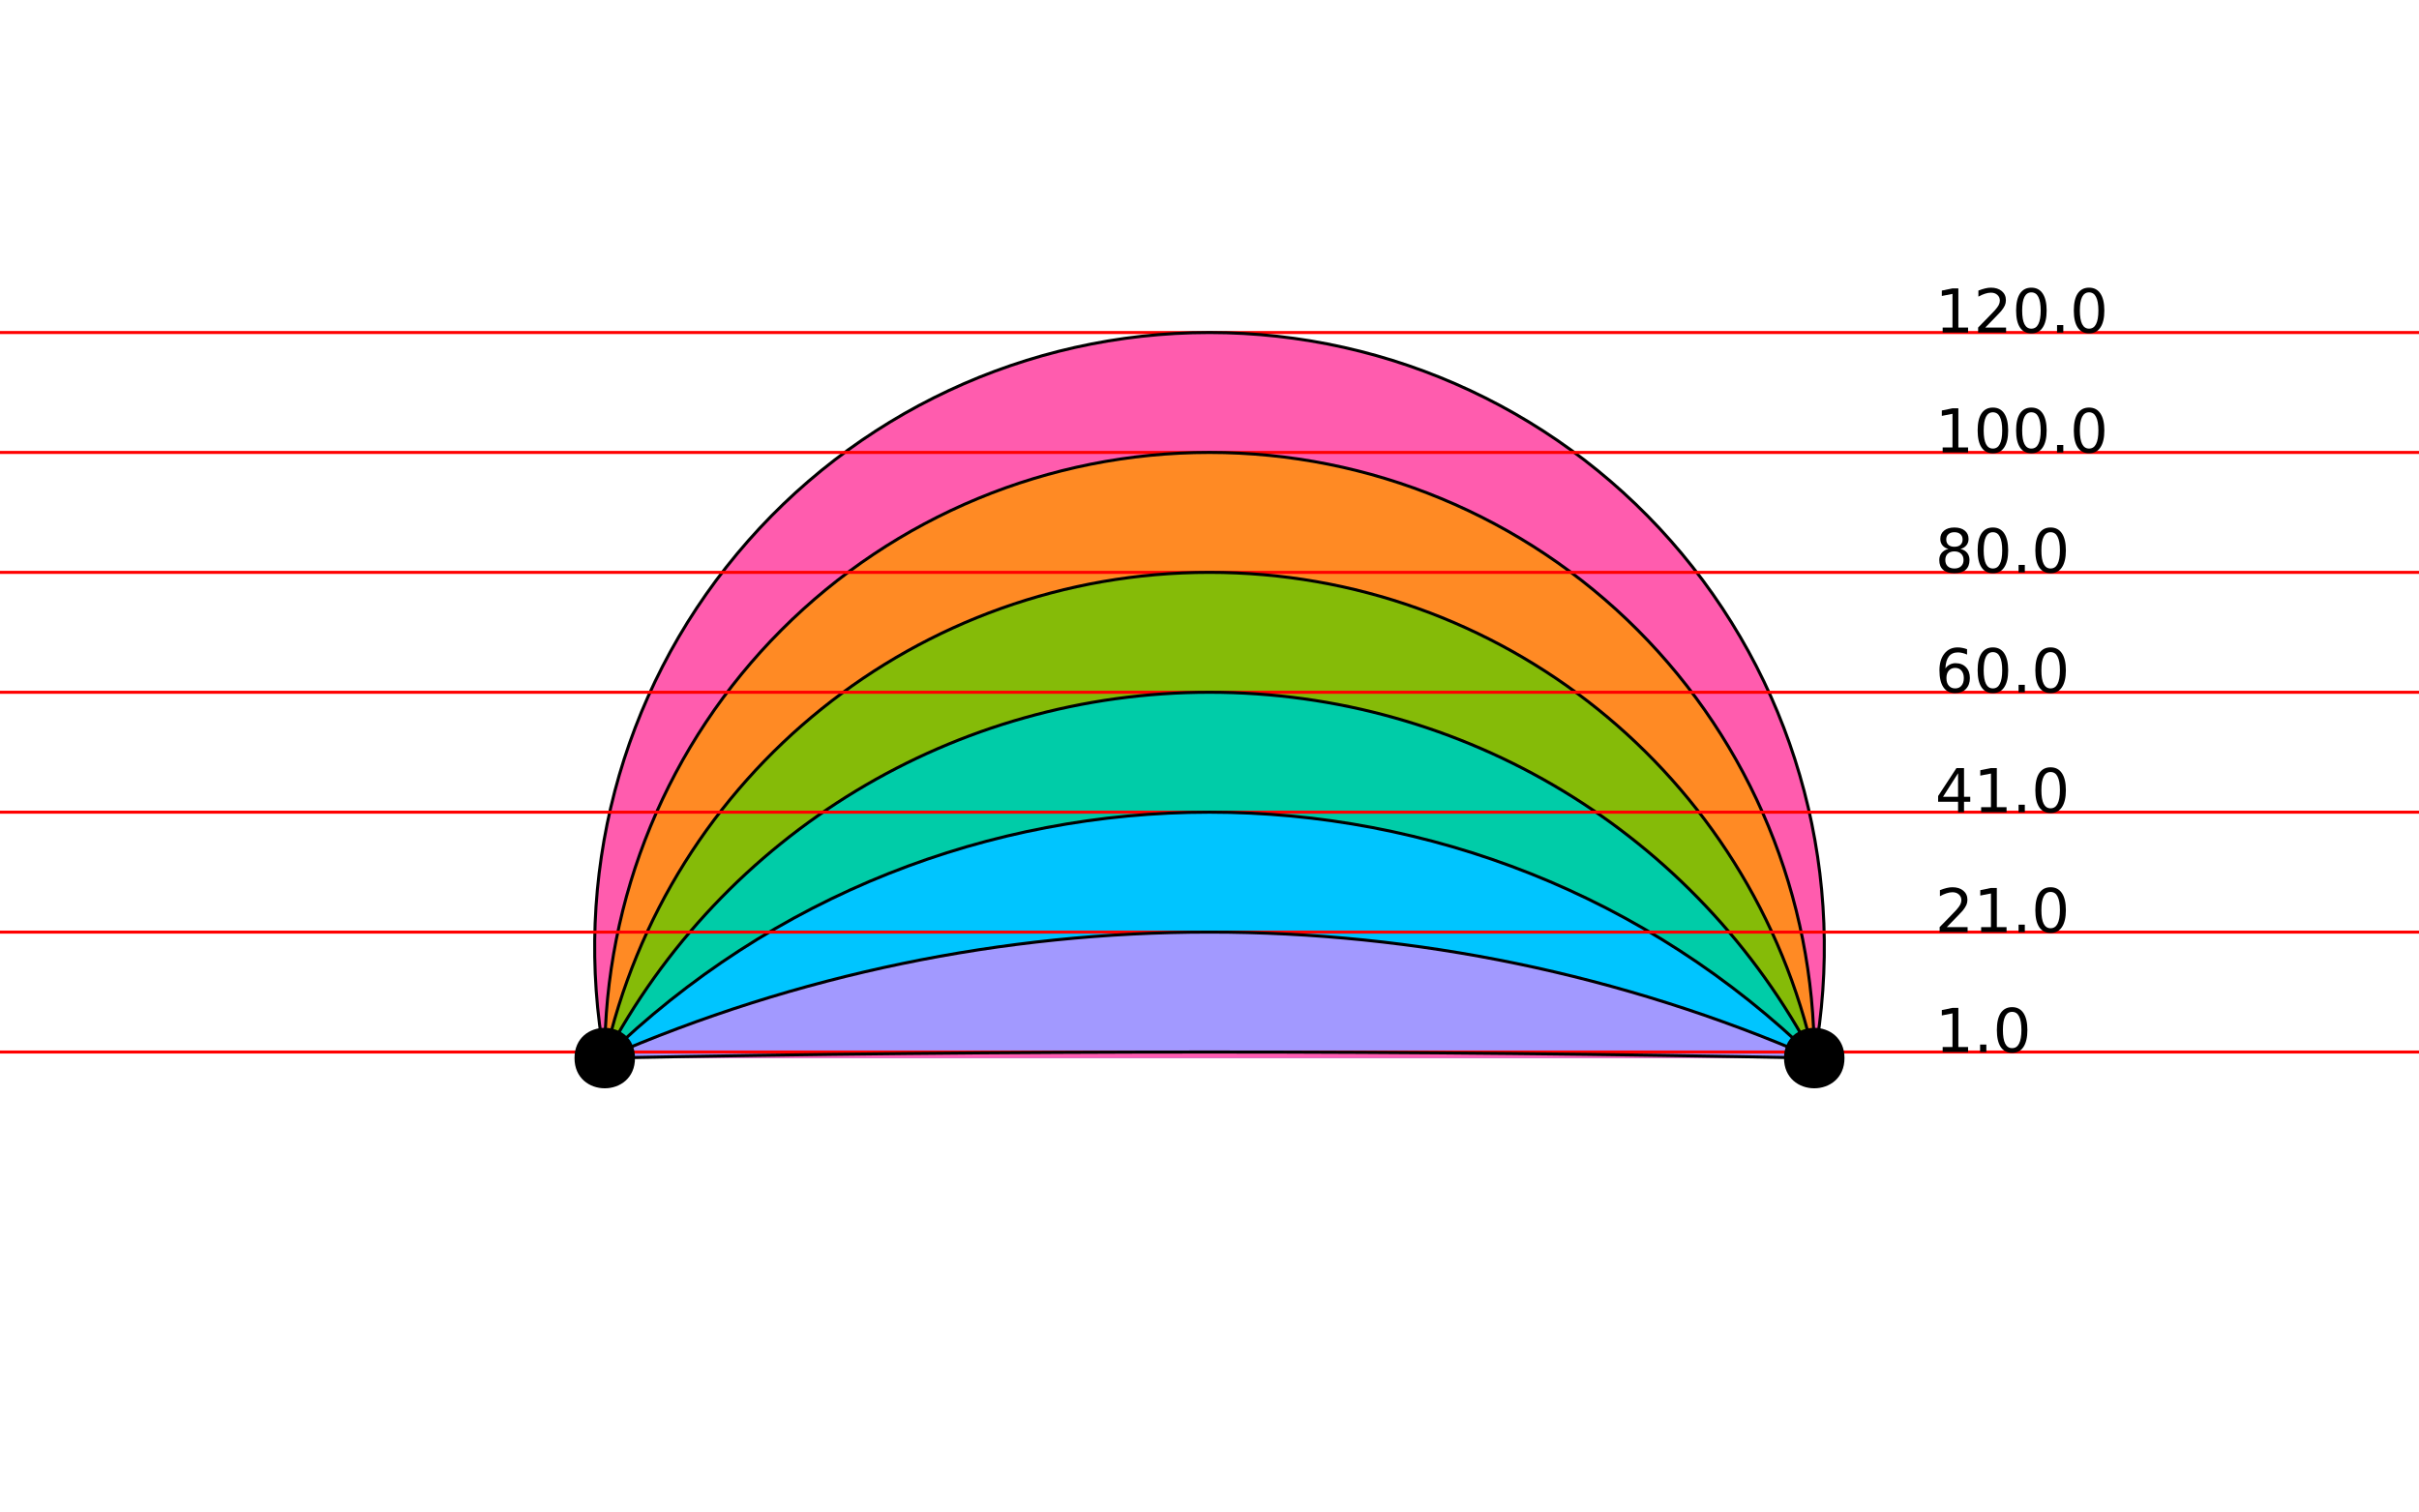
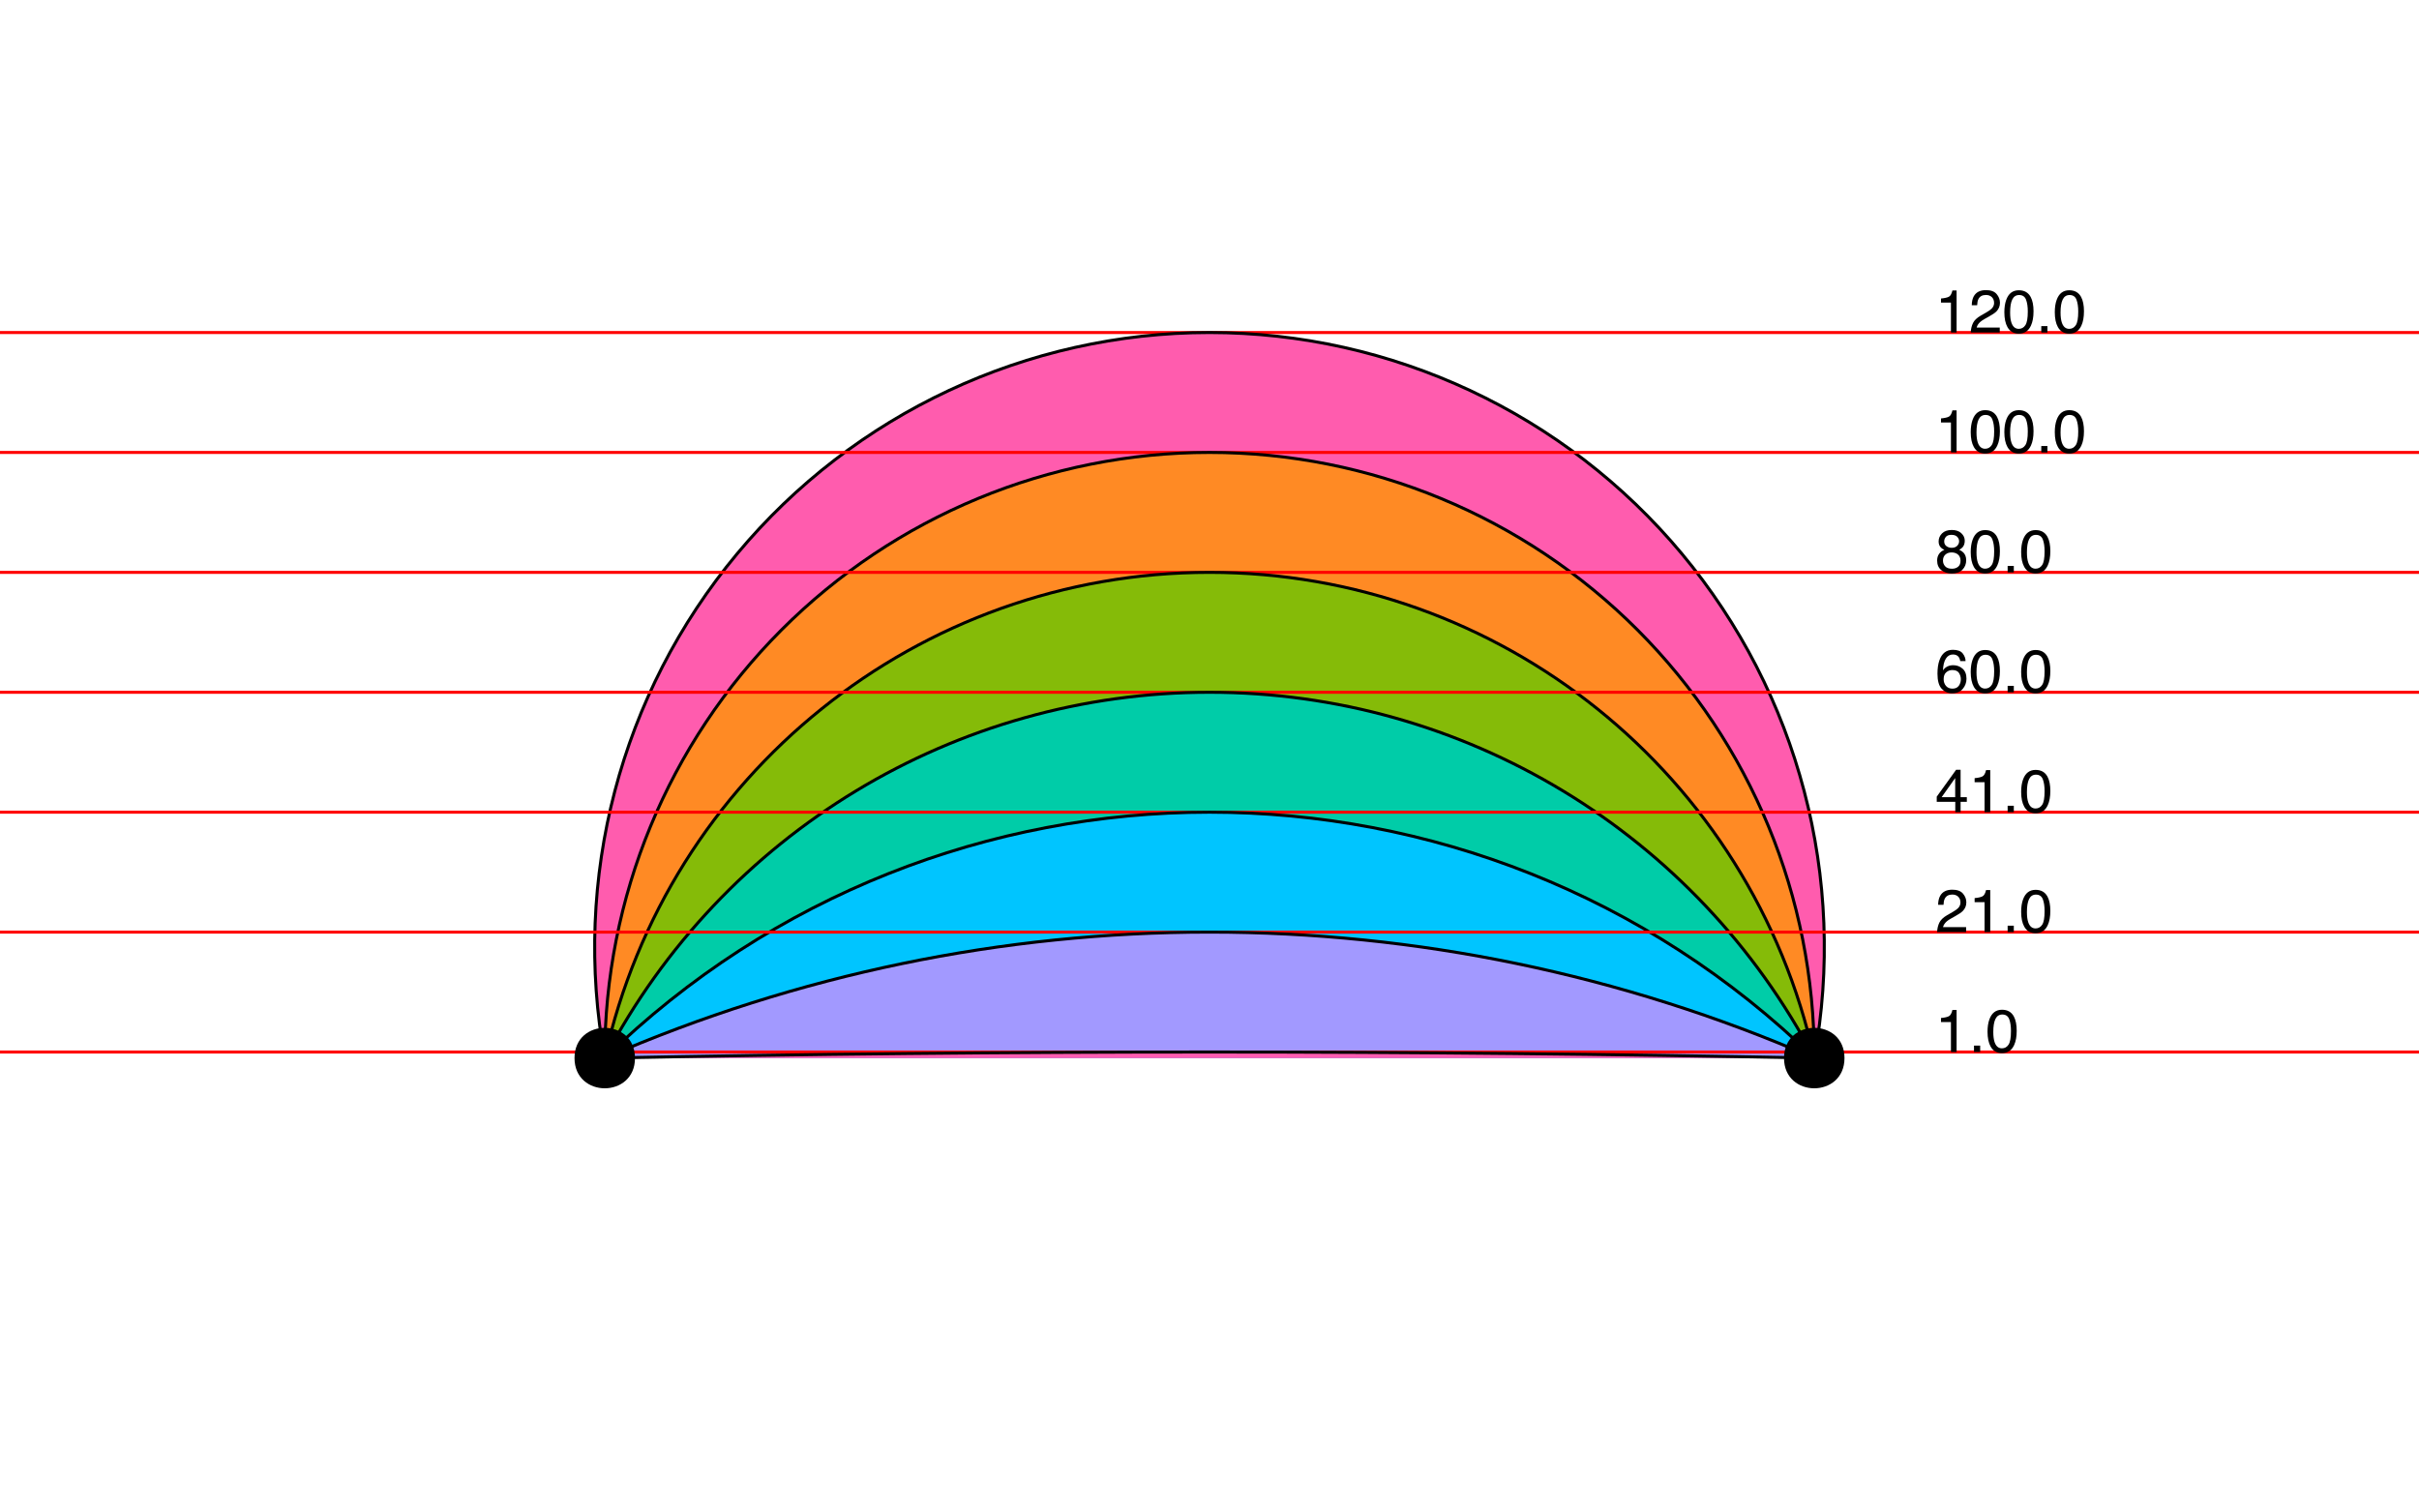
<svg xmlns="http://www.w3.org/2000/svg" xmlns:xlink="http://www.w3.org/1999/xlink" width="400pt" height="250pt" viewBox="0 0 400 250" version="1.1">
  <defs>
    <g>
      <symbol overflow="visible" id="glyph0-0">
-         <path style="stroke:none;" d="M 0.5 1.766 L 0.5 -7.047 L 5.5 -7.047 L 5.5 1.766 Z M 1.062 1.219 L 4.938 1.219 L 4.938 -6.484 L 1.062 -6.484 Z M 1.062 1.219 " />
+         <path style="stroke:none;" d="M 0.32 0 L 0.32 -7.172 L 6.016 -7.172 L 6.016 0 Z M 5.117 -0.898 L 5.117 -6.273 L 1.219 -6.273 L 1.219 -0.898 Z M 5.117 -0.898 " />
      </symbol>
      <symbol overflow="visible" id="glyph0-1">
-         <path style="stroke:none;" d="M 1.234 -0.828 L 2.859 -0.828 L 2.859 -6.391 L 1.094 -6.047 L 1.094 -6.938 L 2.844 -7.297 L 3.828 -7.297 L 3.828 -0.828 L 5.438 -0.828 L 5.438 0 L 1.234 0 Z M 1.234 -0.828 " />
+         <path style="stroke:none;" d="M 0.957 -4.953 L 0.957 -5.625 C 1.594 -5.688 2.035 -5.789 2.285 -5.934 C 2.535 -6.078 2.723 -6.422 2.848 -6.961 L 3.539 -6.961 L 3.539 0 L 2.602 0 L 2.602 -4.953 Z M 0.957 -4.953 " />
      </symbol>
      <symbol overflow="visible" id="glyph0-2">
-         <path style="stroke:none;" d="M 1.922 -0.828 L 5.359 -0.828 L 5.359 0 L 0.734 0 L 0.734 -0.828 C 1.109 -1.211 1.617 -1.734 2.266 -2.391 C 2.91 -3.047 3.316 -3.469 3.484 -3.656 C 3.797 -4.008 4.016 -4.305 4.141 -4.547 C 4.266 -4.797 4.328 -5.039 4.328 -5.281 C 4.328 -5.664 4.191 -5.977 3.922 -6.219 C 3.648 -6.469 3.297 -6.594 2.859 -6.594 C 2.547 -6.594 2.219 -6.535 1.875 -6.422 C 1.539 -6.316 1.176 -6.156 0.781 -5.938 L 0.781 -6.938 C 1.176 -7.094 1.547 -7.211 1.891 -7.297 C 2.234 -7.379 2.551 -7.422 2.844 -7.422 C 3.594 -7.422 4.191 -7.234 4.641 -6.859 C 5.098 -6.484 5.328 -5.977 5.328 -5.344 C 5.328 -5.039 5.27 -4.754 5.156 -4.484 C 5.039 -4.223 4.836 -3.91 4.547 -3.547 C 4.461 -3.453 4.203 -3.176 3.766 -2.719 C 3.328 -2.27 2.711 -1.641 1.922 -0.828 Z M 1.922 -0.828 " />
+         <path style="stroke:none;" d="M 0.312 0 C 0.344 -0.602 0.469 -1.125 0.688 -1.57 C 0.902 -2.016 1.324 -2.422 1.953 -2.789 L 2.891 -3.328 C 3.312 -3.574 3.605 -3.781 3.773 -3.953 C 4.039 -4.227 4.176 -4.535 4.176 -4.883 C 4.176 -5.289 4.055 -5.613 3.809 -5.852 C 3.562 -6.09 3.238 -6.211 2.832 -6.211 C 2.23 -6.211 1.812 -5.984 1.582 -5.527 C 1.457 -5.281 1.391 -4.945 1.375 -4.512 L 0.484 -4.512 C 0.492 -5.121 0.605 -5.617 0.82 -6 C 1.203 -6.68 1.875 -7.016 2.836 -7.016 C 3.637 -7.016 4.223 -6.801 4.594 -6.367 C 4.961 -5.934 5.148 -5.453 5.148 -4.922 C 5.148 -4.363 4.949 -3.883 4.555 -3.484 C 4.328 -3.254 3.918 -2.977 3.328 -2.648 L 2.66 -2.273 C 2.344 -2.098 2.09 -1.934 1.91 -1.773 C 1.586 -1.488 1.379 -1.176 1.293 -0.828 L 5.113 -0.828 L 5.113 0 Z M 0.312 0 " />
      </symbol>
      <symbol overflow="visible" id="glyph0-3">
-         <path style="stroke:none;" d="M 3.172 -6.641 C 2.672 -6.641 2.289 -6.391 2.031 -5.891 C 1.781 -5.391 1.656 -4.641 1.656 -3.641 C 1.656 -2.641 1.781 -1.891 2.031 -1.391 C 2.289 -0.891 2.672 -0.641 3.172 -0.641 C 3.691 -0.641 4.078 -0.891 4.328 -1.391 C 4.586 -1.891 4.719 -2.641 4.719 -3.641 C 4.719 -4.641 4.586 -5.391 4.328 -5.891 C 4.078 -6.391 3.691 -6.641 3.172 -6.641 Z M 3.172 -7.422 C 3.992 -7.422 4.617 -7.098 5.047 -6.453 C 5.484 -5.805 5.703 -4.867 5.703 -3.641 C 5.703 -2.41 5.484 -1.473 5.047 -0.828 C 4.617 -0.18 3.992 0.141 3.172 0.141 C 2.359 0.141 1.734 -0.18 1.297 -0.828 C 0.867 -1.473 0.656 -2.41 0.656 -3.641 C 0.656 -4.867 0.867 -5.805 1.297 -6.453 C 1.734 -7.098 2.359 -7.422 3.172 -7.422 Z M 3.172 -7.422 " />
+         <path style="stroke:none;" d="M 2.703 -6.992 C 3.609 -6.992 4.266 -6.621 4.668 -5.875 C 4.98 -5.297 5.137 -4.508 5.137 -3.508 C 5.137 -2.555 4.996 -1.77 4.711 -1.148 C 4.301 -0.258 3.633 0.191 2.699 0.191 C 1.859 0.191 1.234 -0.176 0.824 -0.902 C 0.484 -1.512 0.312 -2.328 0.312 -3.355 C 0.312 -4.148 0.414 -4.832 0.621 -5.398 C 1.004 -6.461 1.699 -6.992 2.703 -6.992 Z M 2.695 -0.609 C 3.152 -0.609 3.516 -0.812 3.785 -1.215 C 4.055 -1.617 4.188 -2.371 4.188 -3.473 C 4.188 -4.266 4.094 -4.918 3.898 -5.434 C 3.703 -5.945 3.32 -6.203 2.758 -6.203 C 2.242 -6.203 1.863 -5.957 1.625 -5.473 C 1.383 -4.984 1.266 -4.266 1.266 -3.32 C 1.266 -2.609 1.34 -2.035 1.492 -1.602 C 1.727 -0.941 2.129 -0.609 2.695 -0.609 Z M 2.695 -0.609 " />
      </symbol>
      <symbol overflow="visible" id="glyph0-4">
-         <path style="stroke:none;" d="M 1.062 -1.234 L 2.094 -1.234 L 2.094 0 L 1.062 0 Z M 1.062 -1.234 " />
+         <path style="stroke:none;" d="M 0.855 -1.062 L 1.875 -1.062 L 1.875 0 L 0.855 0 Z M 0.855 -1.062 " />
      </symbol>
      <symbol overflow="visible" id="glyph0-5">
-         <path style="stroke:none;" d="M 3.172 -3.469 C 2.703 -3.469 2.332 -3.336 2.062 -3.078 C 1.801 -2.828 1.672 -2.484 1.672 -2.047 C 1.672 -1.609 1.801 -1.266 2.062 -1.016 C 2.332 -0.766 2.703 -0.641 3.172 -0.641 C 3.641 -0.641 4.008 -0.766 4.281 -1.016 C 4.551 -1.266 4.688 -1.609 4.688 -2.047 C 4.688 -2.484 4.551 -2.828 4.281 -3.078 C 4.02 -3.336 3.648 -3.469 3.172 -3.469 Z M 2.188 -3.875 C 1.77 -3.977 1.441 -4.176 1.203 -4.469 C 0.961 -4.758 0.844 -5.113 0.844 -5.531 C 0.844 -6.113 1.051 -6.57 1.469 -6.906 C 1.883 -7.25 2.453 -7.422 3.172 -7.422 C 3.898 -7.422 4.473 -7.25 4.891 -6.906 C 5.305 -6.57 5.516 -6.113 5.516 -5.531 C 5.516 -5.113 5.395 -4.758 5.156 -4.469 C 4.914 -4.176 4.586 -3.977 4.172 -3.875 C 4.648 -3.77 5.02 -3.555 5.281 -3.234 C 5.539 -2.91 5.672 -2.516 5.672 -2.047 C 5.672 -1.336 5.457 -0.797 5.031 -0.422 C 4.602 -0.047 3.984 0.141 3.172 0.141 C 2.367 0.141 1.75 -0.047 1.312 -0.422 C 0.883 -0.797 0.672 -1.336 0.672 -2.047 C 0.672 -2.516 0.805 -2.91 1.078 -3.234 C 1.348 -3.555 1.719 -3.77 2.188 -3.875 Z M 1.828 -5.438 C 1.828 -5.062 1.945 -4.766 2.188 -4.547 C 2.426 -4.336 2.754 -4.234 3.172 -4.234 C 3.598 -4.234 3.93 -4.336 4.172 -4.547 C 4.41 -4.766 4.531 -5.062 4.531 -5.438 C 4.531 -5.812 4.41 -6.102 4.172 -6.312 C 3.93 -6.531 3.598 -6.641 3.172 -6.641 C 2.754 -6.641 2.426 -6.531 2.188 -6.312 C 1.945 -6.102 1.828 -5.812 1.828 -5.438 Z M 1.828 -5.438 " />
+         <path style="stroke:none;" d="M 2.719 -4.062 C 3.105 -4.062 3.41 -4.172 3.629 -4.387 C 3.848 -4.602 3.953 -4.863 3.953 -5.16 C 3.953 -5.422 3.852 -5.66 3.641 -5.879 C 3.434 -6.098 3.117 -6.207 2.691 -6.207 C 2.266 -6.207 1.961 -6.098 1.773 -5.879 C 1.586 -5.66 1.488 -5.406 1.488 -5.113 C 1.488 -4.785 1.609 -4.527 1.855 -4.34 C 2.102 -4.156 2.387 -4.062 2.719 -4.062 Z M 2.773 -0.602 C 3.18 -0.602 3.52 -0.711 3.785 -0.93 C 4.055 -1.148 4.188 -1.477 4.188 -1.914 C 4.188 -2.367 4.051 -2.711 3.773 -2.945 C 3.496 -3.18 3.145 -3.297 2.711 -3.297 C 2.289 -3.297 1.949 -3.176 1.684 -2.938 C 1.418 -2.699 1.285 -2.367 1.285 -1.945 C 1.285 -1.578 1.406 -1.266 1.648 -1 C 1.891 -0.734 2.266 -0.602 2.773 -0.602 Z M 1.523 -3.727 C 1.281 -3.828 1.09 -3.953 0.953 -4.094 C 0.695 -4.352 0.566 -4.691 0.566 -5.109 C 0.566 -5.629 0.754 -6.074 1.133 -6.449 C 1.512 -6.824 2.047 -7.012 2.738 -7.012 C 3.41 -7.012 3.938 -6.836 4.316 -6.48 C 4.695 -6.129 4.887 -5.715 4.887 -5.242 C 4.887 -4.809 4.777 -4.453 4.555 -4.184 C 4.43 -4.031 4.238 -3.883 3.98 -3.734 C 4.27 -3.602 4.496 -3.449 4.664 -3.277 C 4.973 -2.953 5.125 -2.527 5.125 -2.008 C 5.125 -1.391 4.922 -0.871 4.508 -0.441 C 4.094 -0.016 3.508 0.199 2.754 0.199 C 2.074 0.199 1.5 0.016 1.027 -0.355 C 0.559 -0.723 0.32 -1.258 0.32 -1.961 C 0.32 -2.375 0.422 -2.734 0.625 -3.035 C 0.828 -3.336 1.125 -3.566 1.523 -3.727 Z M 1.523 -3.727 " />
      </symbol>
      <symbol overflow="visible" id="glyph0-6">
-         <path style="stroke:none;" d="M 3.297 -4.031 C 2.859 -4.031 2.508 -3.879 2.25 -3.578 C 1.988 -3.273 1.859 -2.863 1.859 -2.344 C 1.859 -1.812 1.988 -1.395 2.25 -1.094 C 2.508 -0.789 2.859 -0.641 3.297 -0.641 C 3.742 -0.641 4.094 -0.789 4.344 -1.094 C 4.602 -1.395 4.734 -1.812 4.734 -2.344 C 4.734 -2.863 4.602 -3.273 4.344 -3.578 C 4.094 -3.879 3.742 -4.031 3.297 -4.031 Z M 5.266 -7.125 L 5.266 -6.234 C 5.016 -6.348 4.758 -6.438 4.5 -6.5 C 4.25 -6.562 4.004 -6.594 3.766 -6.594 C 3.109 -6.594 2.609 -6.375 2.266 -5.938 C 1.922 -5.5 1.727 -4.832 1.688 -3.938 C 1.875 -4.219 2.113 -4.43 2.406 -4.578 C 2.695 -4.734 3.016 -4.812 3.359 -4.812 C 4.086 -4.812 4.664 -4.586 5.094 -4.141 C 5.52 -3.703 5.734 -3.102 5.734 -2.344 C 5.734 -1.594 5.508 -0.988 5.062 -0.531 C 4.625 -0.082 4.035 0.141 3.297 0.141 C 2.453 0.141 1.805 -0.18 1.359 -0.828 C 0.922 -1.473 0.703 -2.41 0.703 -3.641 C 0.703 -4.785 0.973 -5.703 1.516 -6.391 C 2.066 -7.078 2.801 -7.422 3.719 -7.422 C 3.969 -7.422 4.219 -7.395 4.469 -7.344 C 4.719 -7.301 4.984 -7.227 5.266 -7.125 Z M 5.266 -7.125 " />
+         <path style="stroke:none;" d="M 2.926 -7.023 C 3.707 -7.023 4.25 -6.82 4.559 -6.414 C 4.867 -6.008 5.02 -5.59 5.02 -5.16 L 4.148 -5.16 C 4.098 -5.438 4.016 -5.656 3.902 -5.812 C 3.691 -6.105 3.367 -6.25 2.938 -6.25 C 2.445 -6.25 2.059 -6.023 1.766 -5.57 C 1.477 -5.117 1.316 -4.465 1.285 -3.617 C 1.484 -3.914 1.738 -4.137 2.047 -4.281 C 2.328 -4.414 2.637 -4.477 2.984 -4.477 C 3.57 -4.477 4.082 -4.289 4.516 -3.914 C 4.953 -3.539 5.172 -2.984 5.172 -2.242 C 5.172 -1.605 4.965 -1.043 4.551 -0.555 C 4.137 -0.062 3.547 0.18 2.781 0.18 C 2.129 0.18 1.562 -0.066 1.09 -0.562 C 0.613 -1.059 0.375 -1.895 0.375 -3.07 C 0.375 -3.941 0.48 -4.68 0.695 -5.281 C 1.102 -6.441 1.844 -7.023 2.926 -7.023 Z M 2.859 -0.602 C 3.324 -0.602 3.668 -0.758 3.898 -1.066 C 4.129 -1.379 4.242 -1.746 4.242 -2.168 C 4.242 -2.527 4.141 -2.867 3.938 -3.191 C 3.73 -3.516 3.359 -3.676 2.816 -3.676 C 2.438 -3.676 2.109 -3.551 1.824 -3.301 C 1.539 -3.051 1.398 -2.672 1.398 -2.168 C 1.398 -1.727 1.527 -1.352 1.785 -1.051 C 2.043 -0.75 2.402 -0.602 2.859 -0.602 Z M 2.859 -0.602 " />
      </symbol>
      <symbol overflow="visible" id="glyph0-7">
-         <path style="stroke:none;" d="M 3.781 -6.438 L 1.297 -2.547 L 3.781 -2.547 Z M 3.516 -7.297 L 4.766 -7.297 L 4.766 -2.547 L 5.797 -2.547 L 5.797 -1.719 L 4.766 -1.719 L 4.766 0 L 3.781 0 L 3.781 -1.719 L 0.484 -1.719 L 0.484 -2.672 Z M 3.516 -7.297 " />
+         <path style="stroke:none;" d="M 3.305 -2.477 L 3.305 -5.645 L 1.062 -2.477 Z M 3.32 0 L 3.32 -1.711 L 0.254 -1.711 L 0.254 -2.57 L 3.457 -7.012 L 4.199 -7.012 L 4.199 -2.477 L 5.23 -2.477 L 5.23 -1.711 L 4.199 -1.711 L 4.199 0 Z M 3.32 0 " />
      </symbol>
    </g>
  </defs>
-   <g id="surface1413">
+   <g id="surface1428">
    <rect x="0" y="0" width="400" height="250" style="fill:rgb(100%,100%,100%);fill-opacity:1;stroke:none;" />
    <path style="fill:none;stroke-width:0.5;stroke-linecap:butt;stroke-linejoin:miter;stroke:rgb(100%,0%,0%);stroke-opacity:1;stroke-miterlimit:10;" d="M 0 55 L 400 55 " />
    <path style="fill-rule:nonzero;fill:rgb(100%,36.27%,68.337%);fill-opacity:1;stroke-width:0.5;stroke-linecap:butt;stroke-linejoin:miter;stroke:rgb(0%,0%,0%);stroke-opacity:1;stroke-miterlimit:10;" d="M 100 175 C 94.559 145.32 102.582 114.762 121.898 91.582 C 141.215 68.402 169.828 55 200 55 C 230.172 55 258.785 68.402 278.102 91.582 C 297.418 114.762 305.441 145.32 300 175 " />
    <g style="fill:rgb(0%,0%,0%);fill-opacity:1;">
      <use xlink:href="#glyph0-1" x="320" y="55" />
-       <use xlink:href="#glyph0-2" x="326.362" y="55" />
-       <use xlink:href="#glyph0-3" x="332.725" y="55" />
-       <use xlink:href="#glyph0-4" x="339.087" y="55" />
-       <use xlink:href="#glyph0-3" x="342.266" y="55" />
+       <use xlink:href="#glyph0-2" x="325.562" y="55" />
+       <use xlink:href="#glyph0-3" x="331.123" y="55" />
+       <use xlink:href="#glyph0-4" x="336.685" y="55" />
+       <use xlink:href="#glyph0-3" x="339.463" y="55" />
    </g>
-     <path style="fill:none;stroke-width:0.5;stroke-linecap:butt;stroke-linejoin:miter;stroke:rgb(100%,0%,0%);stroke-opacity:1;stroke-miterlimit:10;" d="M 0 74.832 L 400 74.832 " />
+     <path style="fill:none;stroke-width:0.5;stroke-linecap:butt;stroke-linejoin:miter;stroke:rgb(100%,0%,0%);stroke-opacity:1;stroke-miterlimit:10;" d="M 400 74.832 L 0 74.832 " />
    <path style="fill-rule:nonzero;fill:rgb(100%,54.297%,14.03%);fill-opacity:1;stroke-width:0.5;stroke-linecap:butt;stroke-linejoin:miter;stroke:rgb(0%,0%,0%);stroke-opacity:1;stroke-miterlimit:10;" d="M 100 175 C 99.957 148.449 110.473 122.973 129.23 104.18 C 147.988 85.391 173.449 74.832 200 74.832 C 226.551 74.832 252.012 85.391 270.77 104.18 C 289.527 122.973 300.043 148.449 300 175 " />
    <g style="fill:rgb(0%,0%,0%);fill-opacity:1;">
      <use xlink:href="#glyph0-1" x="320" y="74.832" />
-       <use xlink:href="#glyph0-3" x="326.362" y="74.832" />
-       <use xlink:href="#glyph0-3" x="332.725" y="74.832" />
-       <use xlink:href="#glyph0-4" x="339.087" y="74.832" />
-       <use xlink:href="#glyph0-3" x="342.266" y="74.832" />
+       <use xlink:href="#glyph0-3" x="325.562" y="74.832" />
+       <use xlink:href="#glyph0-3" x="331.123" y="74.832" />
+       <use xlink:href="#glyph0-4" x="336.685" y="74.832" />
+       <use xlink:href="#glyph0-3" x="339.463" y="74.832" />
    </g>
-     <path style="fill:none;stroke-width:0.5;stroke-linecap:butt;stroke-linejoin:miter;stroke:rgb(100%,0%,0%);stroke-opacity:1;stroke-miterlimit:10;" d="M 400 94.668 L 0 94.668 " />
+     <path style="fill:none;stroke-width:0.5;stroke-linecap:butt;stroke-linejoin:miter;stroke:rgb(100%,0%,0%);stroke-opacity:1;stroke-miterlimit:10;" d="M 0 94.668 L 400 94.668 " />
    <path style="fill-rule:nonzero;fill:rgb(52.18%,73.518%,3.26%);fill-opacity:1;stroke-width:0.5;stroke-linecap:butt;stroke-linejoin:miter;stroke:rgb(0%,0%,0%);stroke-opacity:1;stroke-miterlimit:10;" d="M 100 175 C 110.359 128.078 151.949 94.668 200 94.668 C 248.051 94.668 289.641 128.078 300 175 " />
    <g style="fill:rgb(0%,0%,0%);fill-opacity:1;">
      <use xlink:href="#glyph0-5" x="320" y="94.668" />
-       <use xlink:href="#glyph0-3" x="326.362" y="94.668" />
-       <use xlink:href="#glyph0-4" x="332.725" y="94.668" />
-       <use xlink:href="#glyph0-3" x="335.903" y="94.668" />
+       <use xlink:href="#glyph0-3" x="325.562" y="94.668" />
+       <use xlink:href="#glyph0-4" x="331.123" y="94.668" />
+       <use xlink:href="#glyph0-3" x="333.901" y="94.668" />
    </g>
-     <path style="fill:none;stroke-width:0.5;stroke-linecap:butt;stroke-linejoin:miter;stroke:rgb(100%,0%,0%);stroke-opacity:1;stroke-miterlimit:10;" d="M 400 114.5 L 0 114.5 " />
+     <path style="fill:none;stroke-width:0.5;stroke-linecap:butt;stroke-linejoin:miter;stroke:rgb(100%,0%,0%);stroke-opacity:1;stroke-miterlimit:10;" d="M 0 114.5 L 400 114.5 " />
    <path style="fill-rule:nonzero;fill:rgb(0%,79.869%,65.743%);fill-opacity:1;stroke-width:0.5;stroke-linecap:butt;stroke-linejoin:miter;stroke:rgb(0%,0%,0%);stroke-opacity:1;stroke-miterlimit:10;" d="M 100 175 C 119.488 137.805 158.008 114.5 200 114.5 C 241.992 114.5 280.512 137.805 300 175 " />
    <g style="fill:rgb(0%,0%,0%);fill-opacity:1;">
      <use xlink:href="#glyph0-6" x="320" y="114.5" />
-       <use xlink:href="#glyph0-3" x="326.362" y="114.5" />
-       <use xlink:href="#glyph0-4" x="332.725" y="114.5" />
-       <use xlink:href="#glyph0-3" x="335.903" y="114.5" />
+       <use xlink:href="#glyph0-3" x="325.562" y="114.5" />
+       <use xlink:href="#glyph0-4" x="331.123" y="114.5" />
+       <use xlink:href="#glyph0-3" x="333.901" y="114.5" />
    </g>
-     <path style="fill:none;stroke-width:0.5;stroke-linecap:butt;stroke-linejoin:miter;stroke:rgb(100%,0%,0%);stroke-opacity:1;stroke-miterlimit:10;" d="M 0 134.332 L 400 134.332 " />
+     <path style="fill:none;stroke-width:0.5;stroke-linecap:butt;stroke-linejoin:miter;stroke:rgb(100%,0%,0%);stroke-opacity:1;stroke-miterlimit:10;" d="M 400 134.332 L 0 134.332 " />
    <path style="fill-rule:nonzero;fill:rgb(0%,77.218%,100%);fill-opacity:1;stroke-width:0.5;stroke-linecap:butt;stroke-linejoin:miter;stroke:rgb(0%,0%,0%);stroke-opacity:1;stroke-miterlimit:10;" d="M 100 175 C 155.641 120.777 244.359 120.777 300 175 " />
    <g style="fill:rgb(0%,0%,0%);fill-opacity:1;">
      <use xlink:href="#glyph0-7" x="320" y="134.332" />
-       <use xlink:href="#glyph0-1" x="326.362" y="134.332" />
-       <use xlink:href="#glyph0-4" x="332.725" y="134.332" />
-       <use xlink:href="#glyph0-3" x="335.903" y="134.332" />
+       <use xlink:href="#glyph0-1" x="325.562" y="134.332" />
+       <use xlink:href="#glyph0-4" x="331.123" y="134.332" />
+       <use xlink:href="#glyph0-3" x="333.901" y="134.332" />
    </g>
    <path style="fill:none;stroke-width:0.5;stroke-linecap:butt;stroke-linejoin:miter;stroke:rgb(100%,0%,0%);stroke-opacity:1;stroke-miterlimit:10;" d="M 400 154.168 L 0 154.168 " />
    <path style="fill-rule:nonzero;fill:rgb(63.709%,59.817%,100%);fill-opacity:1;stroke-width:0.5;stroke-linecap:butt;stroke-linejoin:miter;stroke:rgb(0%,0%,0%);stroke-opacity:1;stroke-miterlimit:10;" d="M 100 175 C 163.773 147.223 236.227 147.223 300 175 " />
    <g style="fill:rgb(0%,0%,0%);fill-opacity:1;">
      <use xlink:href="#glyph0-2" x="320" y="154.168" />
-       <use xlink:href="#glyph0-1" x="326.362" y="154.168" />
-       <use xlink:href="#glyph0-4" x="332.725" y="154.168" />
-       <use xlink:href="#glyph0-3" x="335.903" y="154.168" />
+       <use xlink:href="#glyph0-1" x="325.562" y="154.168" />
+       <use xlink:href="#glyph0-4" x="331.123" y="154.168" />
+       <use xlink:href="#glyph0-3" x="333.901" y="154.168" />
    </g>
    <path style="fill:none;stroke-width:0.5;stroke-linecap:butt;stroke-linejoin:miter;stroke:rgb(100%,0%,0%);stroke-opacity:1;stroke-miterlimit:10;" d="M 400 174 L 0 174 " />
    <path style="fill-rule:nonzero;fill:rgb(100%,36.363%,69.297%);fill-opacity:1;stroke-width:0.5;stroke-linecap:butt;stroke-linejoin:miter;stroke:rgb(0%,0%,0%);stroke-opacity:1;stroke-miterlimit:10;" d="M 100 175 C 166.66 173.668 233.34 173.668 300 175 " />
    <g style="fill:rgb(0%,0%,0%);fill-opacity:1;">
      <use xlink:href="#glyph0-1" x="320" y="174" />
-       <use xlink:href="#glyph0-4" x="326.362" y="174" />
-       <use xlink:href="#glyph0-3" x="329.541" y="174" />
+       <use xlink:href="#glyph0-4" x="325.562" y="174" />
+       <use xlink:href="#glyph0-3" x="328.34" y="174" />
    </g>
    <path style=" stroke:none;fill-rule:nonzero;fill:rgb(0%,0%,0%);fill-opacity:1;" d="M 105 175 C 105 181.668 95 181.668 95 175 C 95 168.332 105 168.332 105 175 " />
    <path style=" stroke:none;fill-rule:nonzero;fill:rgb(0%,0%,0%);fill-opacity:1;" d="M 305 175 C 305 181.668 295 181.668 295 175 C 295 168.332 305 168.332 305 175 " />
  </g>
</svg>
